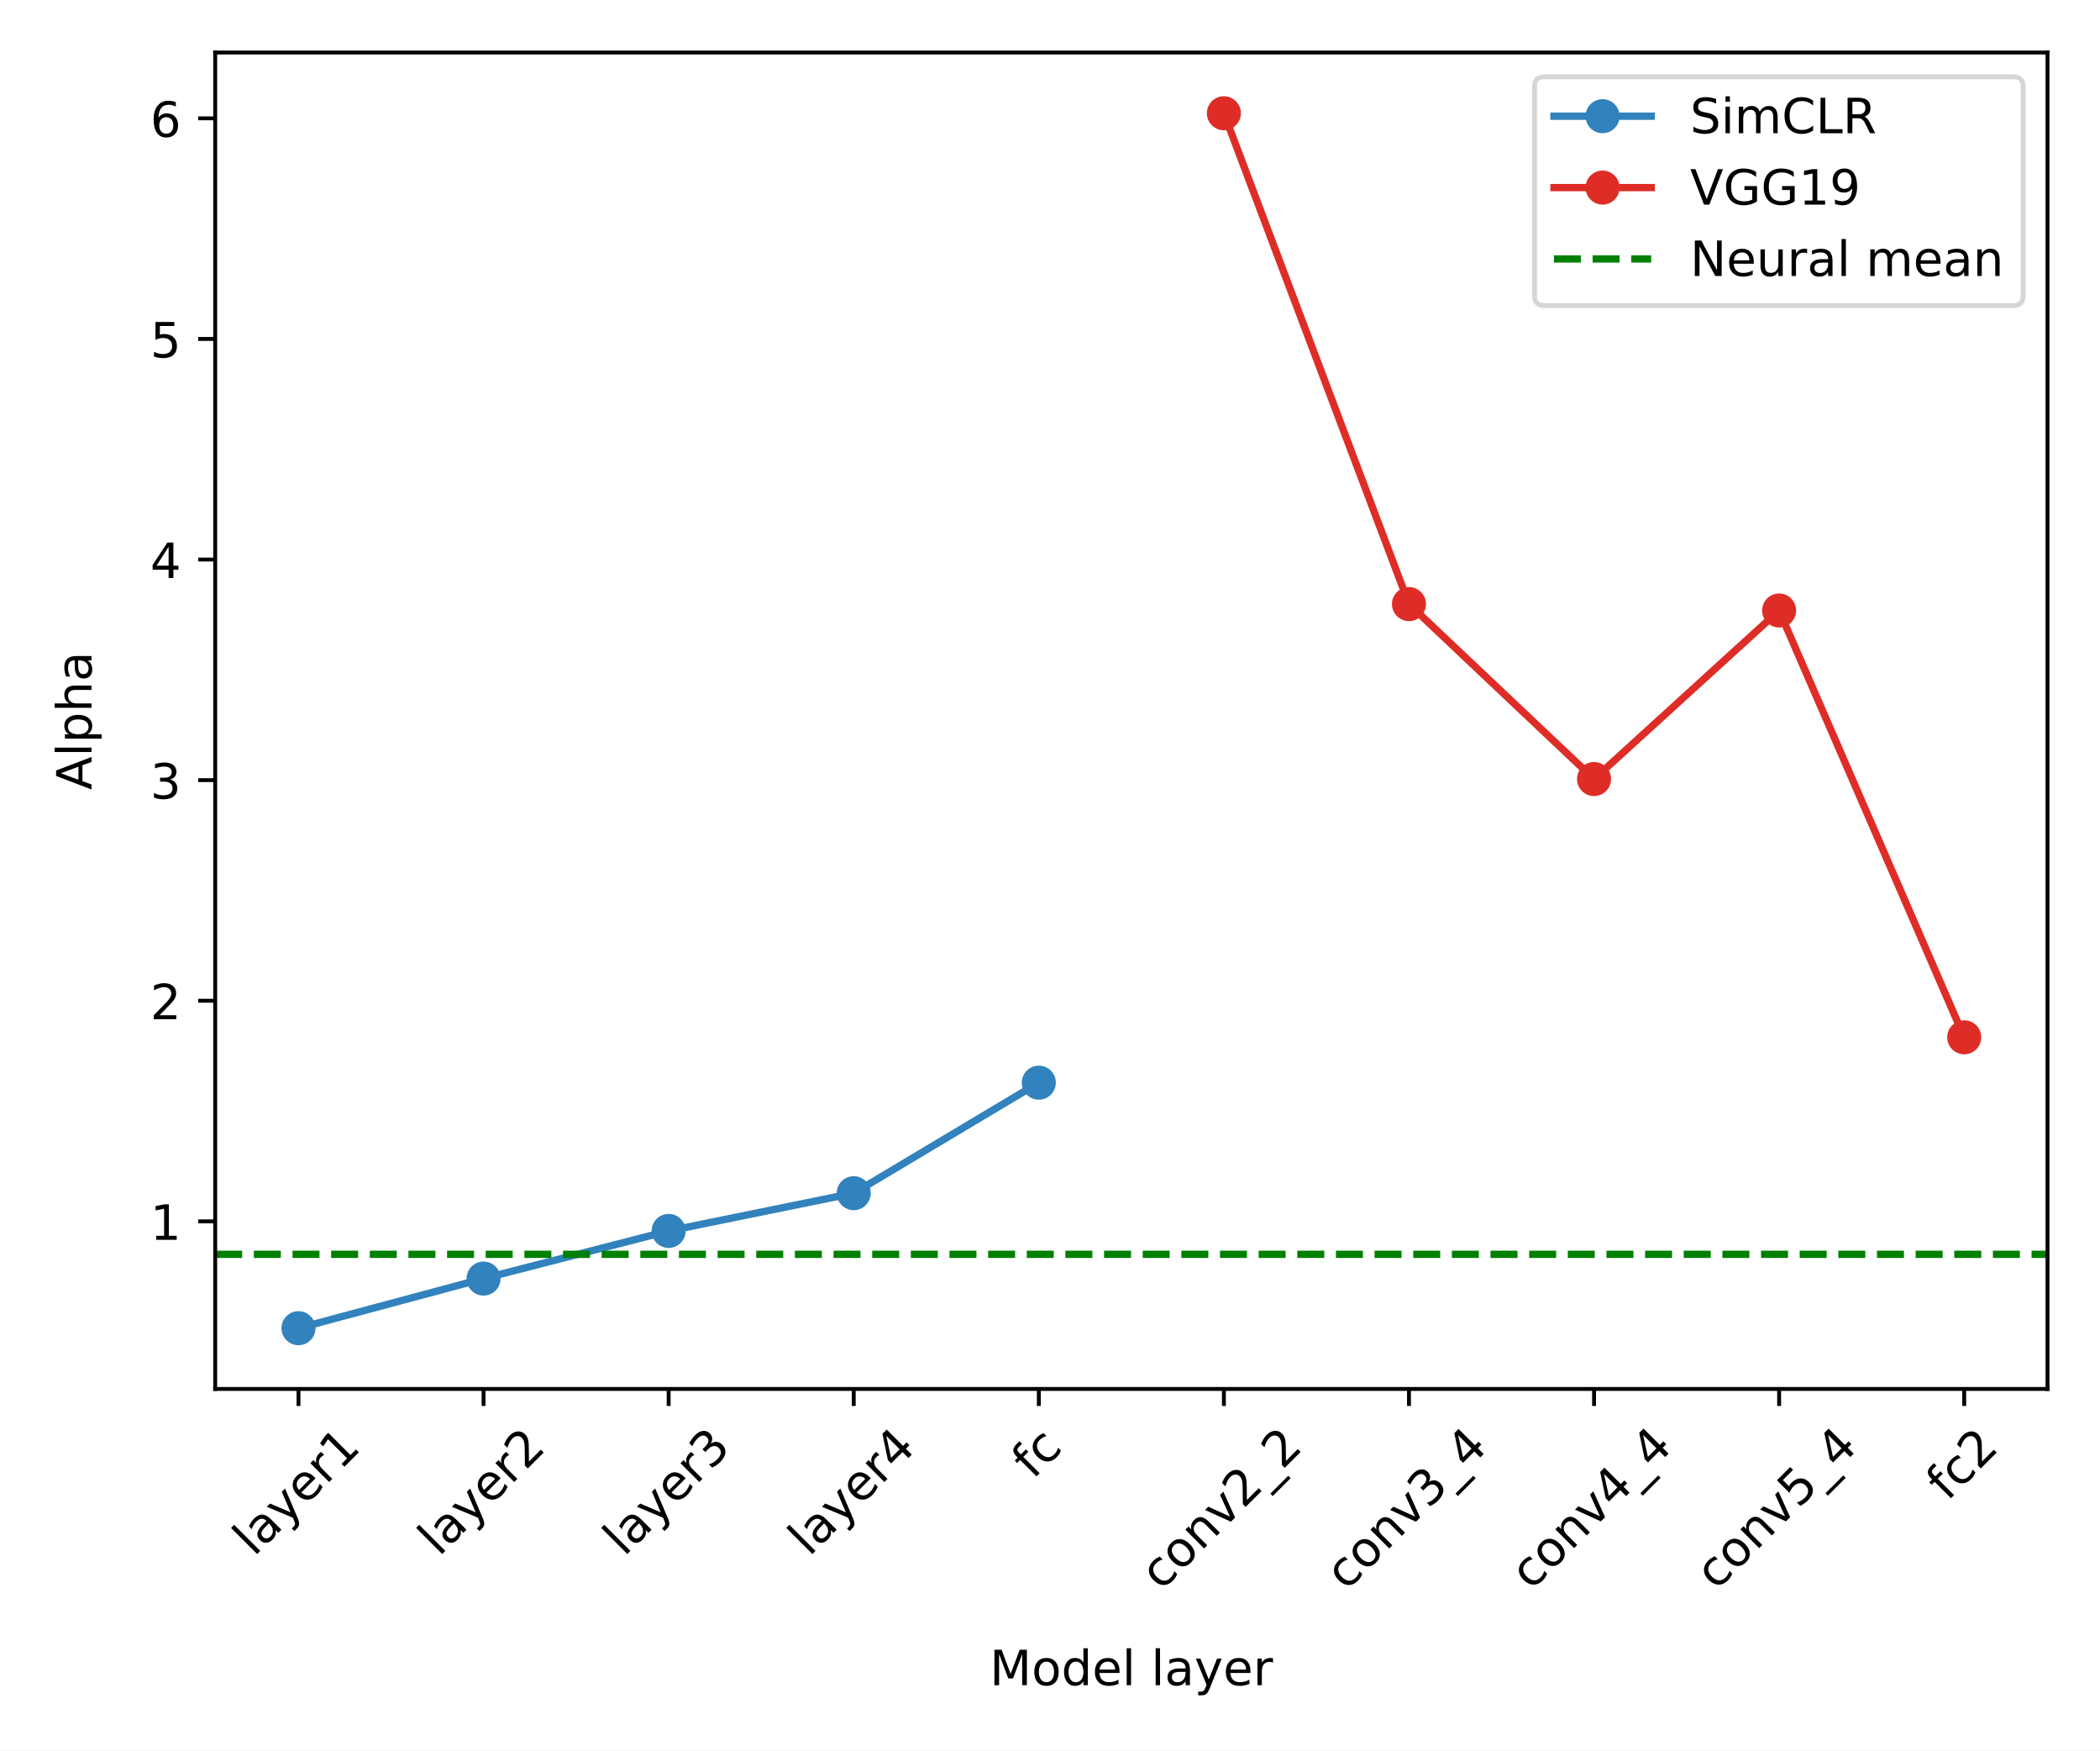
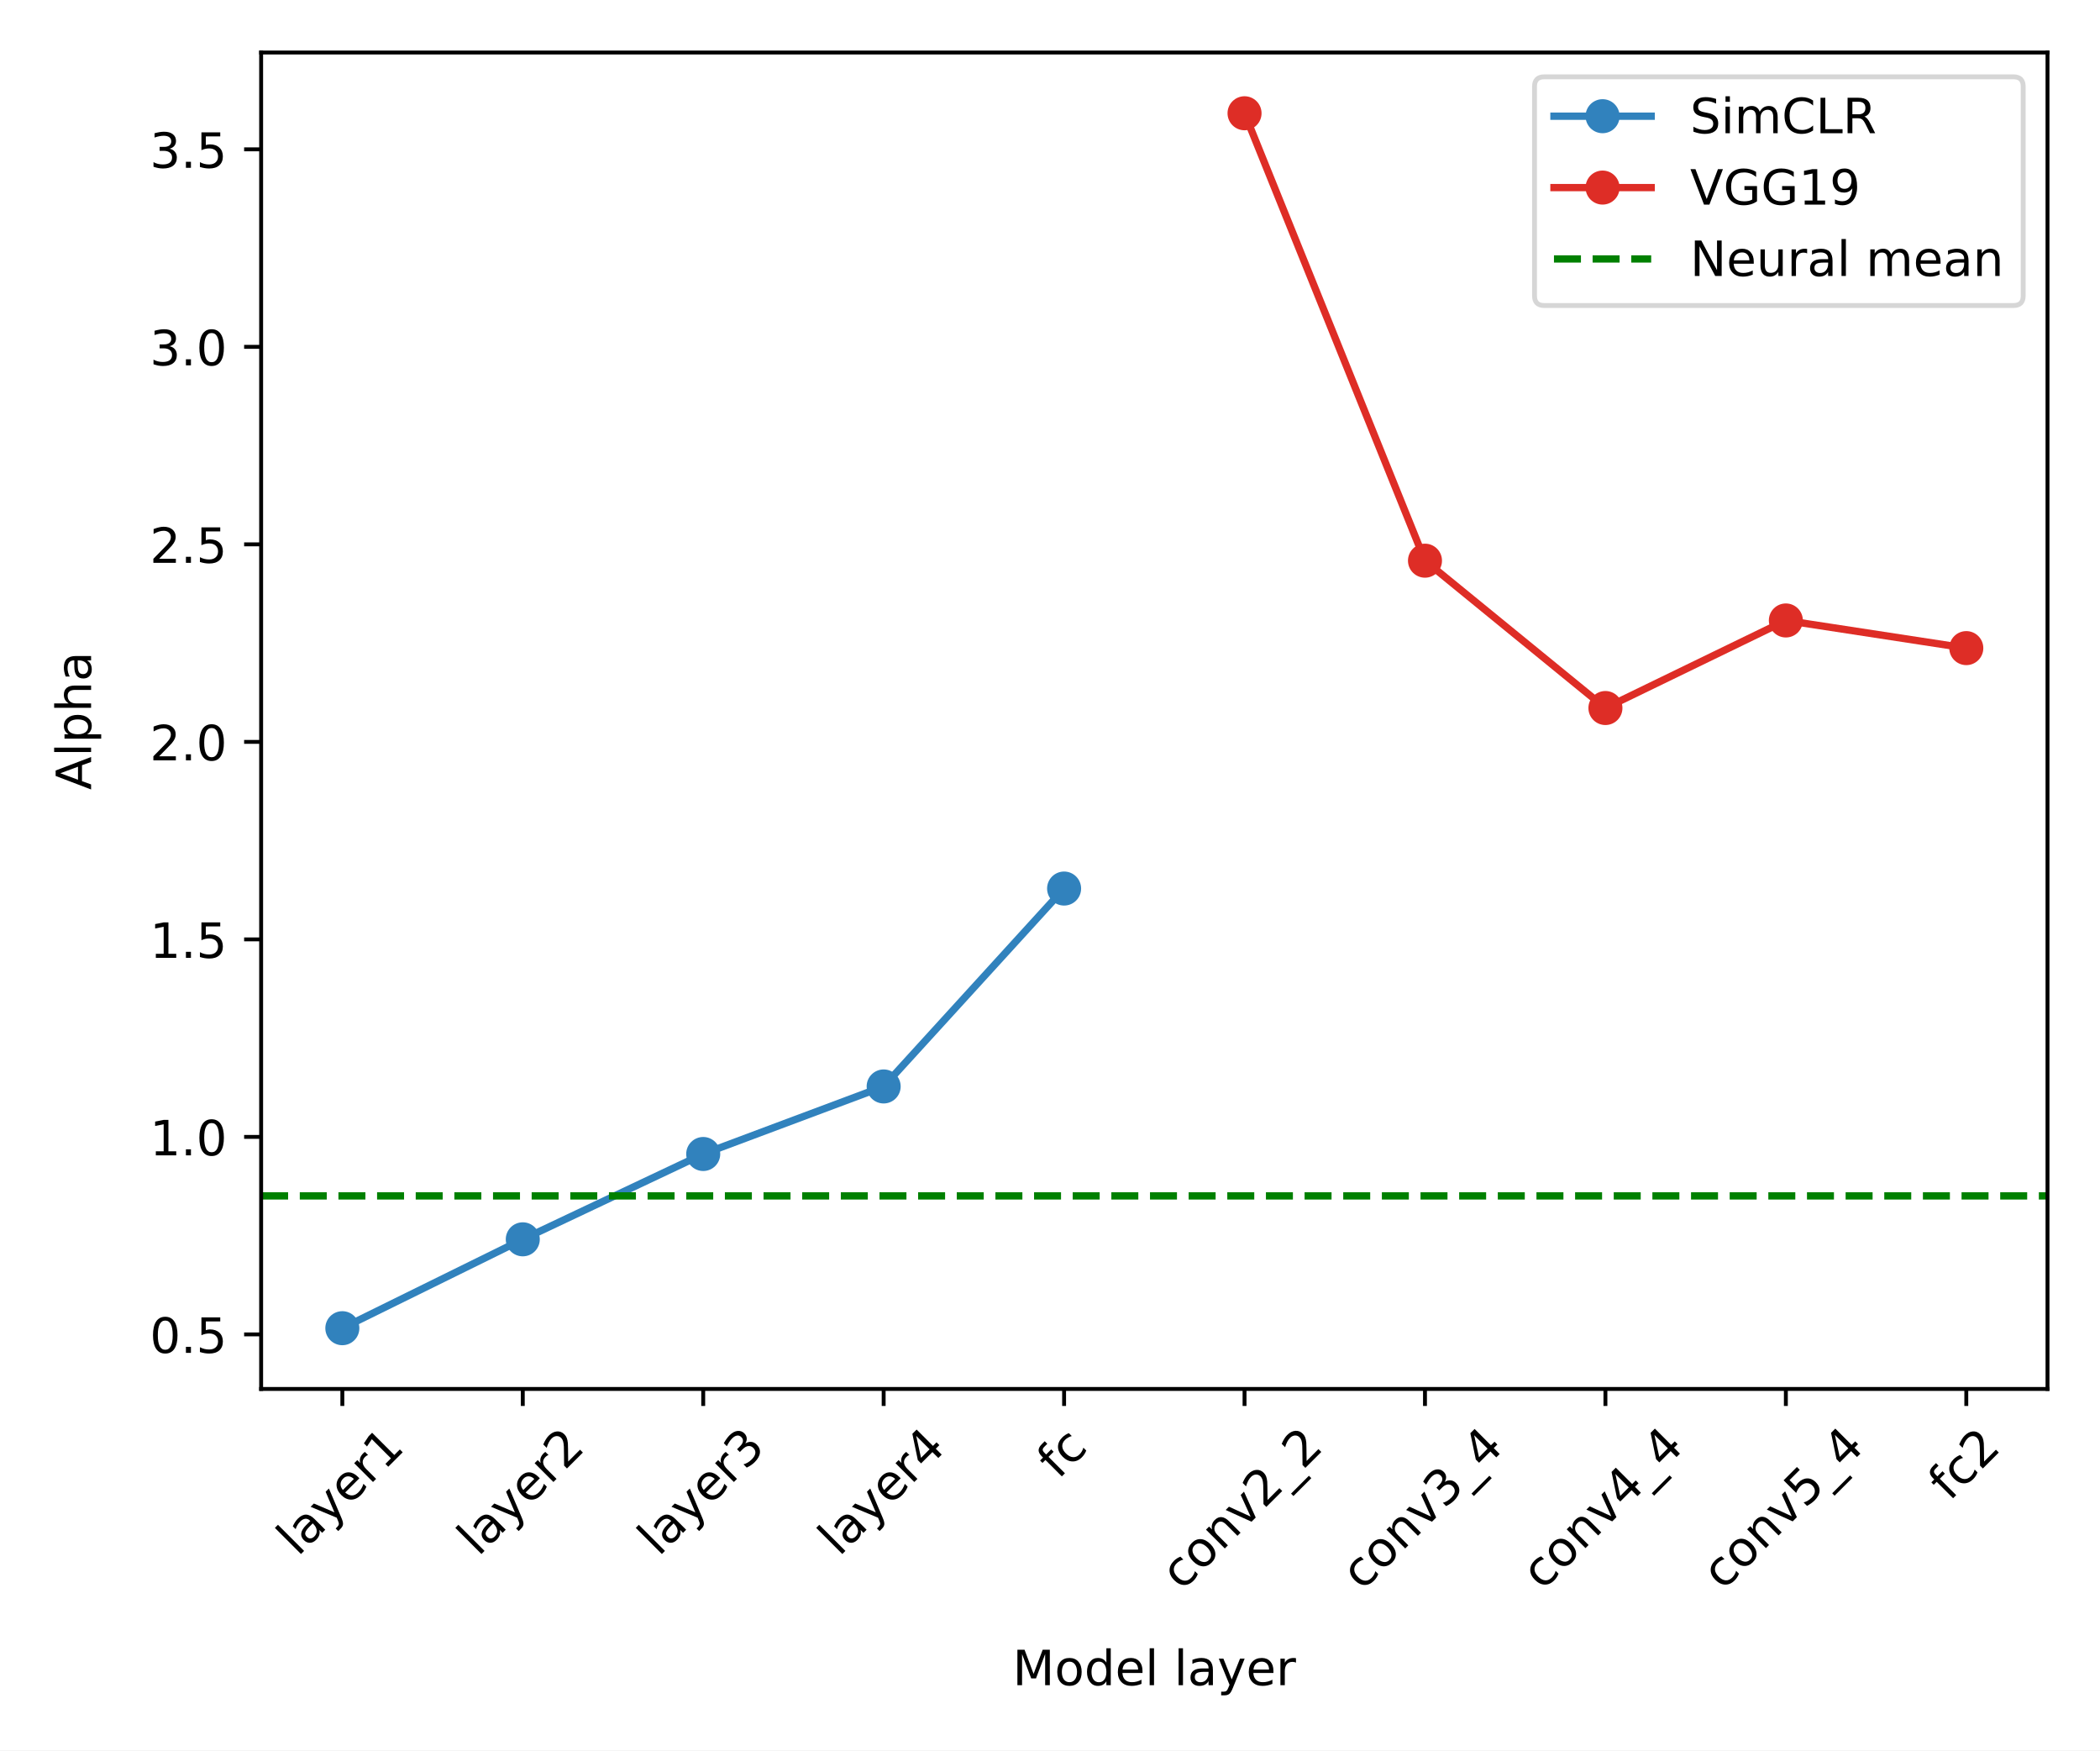
<svg xmlns="http://www.w3.org/2000/svg" xmlns:xlink="http://www.w3.org/1999/xlink" width="432pt" height="360pt" viewBox="0 0 432 360" version="1.1">
  <defs>
    <style type="text/css">*{stroke-linejoin: round; stroke-linecap: butt}</style>
  </defs>
  <g id="figure_1">
    <g id="patch_1">
      <path d="M 0 360  L 432 360  L 432 0  L 0 0  z " style="fill: #ffffff" />
    </g>
    <g id="axes_1">
      <g id="patch_2">
-         <path d="M 44.27 285.655  L 421.2 285.655  L 421.2 10.8  L 44.27 10.8  z " style="fill: #ffffff" />
+         <path d="M 53.72 285.655  L 421.2 285.655  L 421.2 10.8  L 53.72 10.8  z " style="fill: #ffffff" />
      </g>
      <g id="matplotlib.axis_1">
        <g id="xtick_1">
          <g id="line2d_1">
            <defs>
-               <path id="mfeb1020bfd" d="M 0 0  L 0 3.5  " style="stroke: #000000; stroke-width: 0.8" />
-             </defs>
-             <g>
-               <use xlink:href="#mfeb1020bfd" x="61.403" y="285.655" style="stroke: #000000; stroke-width: 0.8" />
+               <path id="m1199fb475d" d="M 0 0  L 0 3.5  " style="stroke: #000000; stroke-width: 0.8" />
+             </defs>
+             <g>
+               <use xlink:href="#m1199fb475d" x="70.424" y="285.655" style="stroke: #000000; stroke-width: 0.8" />
            </g>
          </g>
          <g id="text_1">
-             <g transform="translate(52.23455 320.267) rotate(-45) scale(0.1 -0.1)">
+             <g transform="translate(61.255 320.267) rotate(-45) scale(0.1 -0.1)">
              <defs>
                <path id="DejaVuSans-6c" d="M 603 4863  L 1178 4863  L 1178 0  L 603 0  L 603 4863  z " transform="scale(0.015625)" />
                <path id="DejaVuSans-61" d="M 2194 1759  Q 1497 1759 1228 1600  Q 959 1441 959 1056  Q 959 750 1161 570  Q 1363 391 1709 391  Q 2188 391 2477 730  Q 2766 1069 2766 1631  L 2766 1759  L 2194 1759  z M 3341 1997  L 3341 0  L 2766 0  L 2766 531  Q 2569 213 2275 61  Q 1981 -91 1556 -91  Q 1019 -91 701 211  Q 384 513 384 1019  Q 384 1609 779 1909  Q 1175 2209 1959 2209  L 2766 2209  L 2766 2266  Q 2766 2663 2505 2880  Q 2244 3097 1772 3097  Q 1472 3097 1187 3025  Q 903 2953 641 2809  L 641 3341  Q 956 3463 1253 3523  Q 1550 3584 1831 3584  Q 2591 3584 2966 3190  Q 3341 2797 3341 1997  z " transform="scale(0.015625)" />
                <path id="DejaVuSans-79" d="M 2059 -325  Q 1816 -950 1584 -1140  Q 1353 -1331 966 -1331  L 506 -1331  L 506 -850  L 844 -850  Q 1081 -850 1212 -737  Q 1344 -625 1503 -206  L 1606 56  L 191 3500  L 800 3500  L 1894 763  L 2988 3500  L 3597 3500  L 2059 -325  z " transform="scale(0.015625)" />
                <path id="DejaVuSans-65" d="M 3597 1894  L 3597 1613  L 953 1613  Q 991 1019 1311 708  Q 1631 397 2203 397  Q 2534 397 2845 478  Q 3156 559 3463 722  L 3463 178  Q 3153 47 2828 -22  Q 2503 -91 2169 -91  Q 1331 -91 842 396  Q 353 884 353 1716  Q 353 2575 817 3079  Q 1281 3584 2069 3584  Q 2775 3584 3186 3129  Q 3597 2675 3597 1894  z M 3022 2063  Q 3016 2534 2758 2815  Q 2500 3097 2075 3097  Q 1594 3097 1305 2825  Q 1016 2553 972 2059  L 3022 2063  z " transform="scale(0.015625)" />
                <path id="DejaVuSans-72" d="M 2631 2963  Q 2534 3019 2420 3045  Q 2306 3072 2169 3072  Q 1681 3072 1420 2755  Q 1159 2438 1159 1844  L 1159 0  L 581 0  L 581 3500  L 1159 3500  L 1159 2956  Q 1341 3275 1631 3429  Q 1922 3584 2338 3584  Q 2397 3584 2469 3576  Q 2541 3569 2628 3553  L 2631 2963  z " transform="scale(0.015625)" />
                <path id="DejaVuSans-31" d="M 794 531  L 1825 531  L 1825 4091  L 703 3866  L 703 4441  L 1819 4666  L 2450 4666  L 2450 531  L 3481 531  L 3481 0  L 794 0  L 794 531  z " transform="scale(0.015625)" />
              </defs>
              <use xlink:href="#DejaVuSans-6c" />
              <use xlink:href="#DejaVuSans-61" x="27.783" />
              <use xlink:href="#DejaVuSans-79" x="89.062" />
              <use xlink:href="#DejaVuSans-65" x="148.242" />
              <use xlink:href="#DejaVuSans-72" x="209.766" />
              <use xlink:href="#DejaVuSans-31" x="250.879" />
            </g>
          </g>
        </g>
        <g id="xtick_2">
          <g id="line2d_2">
            <g>
-               <use xlink:href="#mfeb1020bfd" x="99.477" y="285.655" style="stroke: #000000; stroke-width: 0.8" />
+               <use xlink:href="#m1199fb475d" x="107.543" y="285.655" style="stroke: #000000; stroke-width: 0.8" />
            </g>
          </g>
          <g id="text_2">
-             <g transform="translate(90.30828 320.267) rotate(-45) scale(0.1 -0.1)">
+             <g transform="translate(98.37419 320.267) rotate(-45) scale(0.1 -0.1)">
              <defs>
                <path id="DejaVuSans-32" d="M 1228 531  L 3431 531  L 3431 0  L 469 0  L 469 531  Q 828 903 1448 1529  Q 2069 2156 2228 2338  Q 2531 2678 2651 2914  Q 2772 3150 2772 3378  Q 2772 3750 2511 3984  Q 2250 4219 1831 4219  Q 1534 4219 1204 4116  Q 875 4013 500 3803  L 500 4441  Q 881 4594 1212 4672  Q 1544 4750 1819 4750  Q 2544 4750 2975 4387  Q 3406 4025 3406 3419  Q 3406 3131 3298 2873  Q 3191 2616 2906 2266  Q 2828 2175 2409 1742  Q 1991 1309 1228 531  z " transform="scale(0.015625)" />
              </defs>
              <use xlink:href="#DejaVuSans-6c" />
              <use xlink:href="#DejaVuSans-61" x="27.783" />
              <use xlink:href="#DejaVuSans-79" x="89.062" />
              <use xlink:href="#DejaVuSans-65" x="148.242" />
              <use xlink:href="#DejaVuSans-72" x="209.766" />
              <use xlink:href="#DejaVuSans-32" x="250.879" />
            </g>
          </g>
        </g>
        <g id="xtick_3">
          <g id="line2d_3">
            <g>
-               <use xlink:href="#mfeb1020bfd" x="137.551" y="285.655" style="stroke: #000000; stroke-width: 0.8" />
+               <use xlink:href="#m1199fb475d" x="144.662" y="285.655" style="stroke: #000000; stroke-width: 0.8" />
            </g>
          </g>
          <g id="text_3">
-             <g transform="translate(128.382 320.267) rotate(-45) scale(0.1 -0.1)">
+             <g transform="translate(135.4934 320.267) rotate(-45) scale(0.1 -0.1)">
              <defs>
                <path id="DejaVuSans-33" d="M 2597 2516  Q 3050 2419 3304 2112  Q 3559 1806 3559 1356  Q 3559 666 3084 287  Q 2609 -91 1734 -91  Q 1441 -91 1130 -33  Q 819 25 488 141  L 488 750  Q 750 597 1062 519  Q 1375 441 1716 441  Q 2309 441 2620 675  Q 2931 909 2931 1356  Q 2931 1769 2642 2001  Q 2353 2234 1838 2234  L 1294 2234  L 1294 2753  L 1863 2753  Q 2328 2753 2575 2939  Q 2822 3125 2822 3475  Q 2822 3834 2567 4026  Q 2313 4219 1838 4219  Q 1578 4219 1281 4162  Q 984 4106 628 3988  L 628 4550  Q 988 4650 1302 4700  Q 1616 4750 1894 4750  Q 2613 4750 3031 4423  Q 3450 4097 3450 3541  Q 3450 3153 3228 2886  Q 3006 2619 2597 2516  z " transform="scale(0.015625)" />
              </defs>
              <use xlink:href="#DejaVuSans-6c" />
              <use xlink:href="#DejaVuSans-61" x="27.783" />
              <use xlink:href="#DejaVuSans-79" x="89.062" />
              <use xlink:href="#DejaVuSans-65" x="148.242" />
              <use xlink:href="#DejaVuSans-72" x="209.766" />
              <use xlink:href="#DejaVuSans-33" x="250.879" />
            </g>
          </g>
        </g>
        <g id="xtick_4">
          <g id="line2d_4">
            <g>
-               <use xlink:href="#mfeb1020bfd" x="175.624" y="285.655" style="stroke: #000000; stroke-width: 0.8" />
+               <use xlink:href="#m1199fb475d" x="181.781" y="285.655" style="stroke: #000000; stroke-width: 0.8" />
            </g>
          </g>
          <g id="text_4">
-             <g transform="translate(166.4558 320.267) rotate(-45) scale(0.1 -0.1)">
+             <g transform="translate(172.6126 320.267) rotate(-45) scale(0.1 -0.1)">
              <defs>
                <path id="DejaVuSans-34" d="M 2419 4116  L 825 1625  L 2419 1625  L 2419 4116  z M 2253 4666  L 3047 4666  L 3047 1625  L 3713 1625  L 3713 1100  L 3047 1100  L 3047 0  L 2419 0  L 2419 1100  L 313 1100  L 313 1709  L 2253 4666  z " transform="scale(0.015625)" />
              </defs>
              <use xlink:href="#DejaVuSans-6c" />
              <use xlink:href="#DejaVuSans-61" x="27.783" />
              <use xlink:href="#DejaVuSans-79" x="89.062" />
              <use xlink:href="#DejaVuSans-65" x="148.242" />
              <use xlink:href="#DejaVuSans-72" x="209.766" />
              <use xlink:href="#DejaVuSans-34" x="250.879" />
            </g>
          </g>
        </g>
        <g id="xtick_5">
          <g id="line2d_5">
            <g>
-               <use xlink:href="#mfeb1020bfd" x="213.698" y="285.655" style="stroke: #000000; stroke-width: 0.8" />
+               <use xlink:href="#m1199fb475d" x="218.9" y="285.655" style="stroke: #000000; stroke-width: 0.8" />
            </g>
          </g>
          <g id="text_5">
-             <g transform="translate(212.4607 304.4046) rotate(-45) scale(0.1 -0.1)">
+             <g transform="translate(217.663 304.4046) rotate(-45) scale(0.1 -0.1)">
              <defs>
                <path id="DejaVuSans-66" d="M 2375 4863  L 2375 4384  L 1825 4384  Q 1516 4384 1395 4259  Q 1275 4134 1275 3809  L 1275 3500  L 2222 3500  L 2222 3053  L 1275 3053  L 1275 0  L 697 0  L 697 3053  L 147 3053  L 147 3500  L 697 3500  L 697 3744  Q 697 4328 969 4595  Q 1241 4863 1831 4863  L 2375 4863  z " transform="scale(0.015625)" />
                <path id="DejaVuSans-63" d="M 3122 3366  L 3122 2828  Q 2878 2963 2633 3030  Q 2388 3097 2138 3097  Q 1578 3097 1268 2742  Q 959 2388 959 1747  Q 959 1106 1268 751  Q 1578 397 2138 397  Q 2388 397 2633 464  Q 2878 531 3122 666  L 3122 134  Q 2881 22 2623 -34  Q 2366 -91 2075 -91  Q 1284 -91 818 406  Q 353 903 353 1747  Q 353 2603 823 3093  Q 1294 3584 2113 3584  Q 2378 3584 2631 3529  Q 2884 3475 3122 3366  z " transform="scale(0.015625)" />
              </defs>
              <use xlink:href="#DejaVuSans-66" />
              <use xlink:href="#DejaVuSans-63" x="35.205" />
            </g>
          </g>
        </g>
        <g id="xtick_6">
          <g id="line2d_6">
            <g>
-               <use xlink:href="#mfeb1020bfd" x="251.772" y="285.655" style="stroke: #000000; stroke-width: 0.8" />
+               <use xlink:href="#m1199fb475d" x="256.02" y="285.655" style="stroke: #000000; stroke-width: 0.8" />
            </g>
          </g>
          <g id="text_6">
-             <g transform="translate(238.855 327.3171) rotate(-45) scale(0.1 -0.1)">
+             <g transform="translate(243.1027 327.3171) rotate(-45) scale(0.1 -0.1)">
              <defs>
                <path id="DejaVuSans-6f" d="M 1959 3097  Q 1497 3097 1228 2736  Q 959 2375 959 1747  Q 959 1119 1226 758  Q 1494 397 1959 397  Q 2419 397 2687 759  Q 2956 1122 2956 1747  Q 2956 2369 2687 2733  Q 2419 3097 1959 3097  z M 1959 3584  Q 2709 3584 3137 3096  Q 3566 2609 3566 1747  Q 3566 888 3137 398  Q 2709 -91 1959 -91  Q 1206 -91 779 398  Q 353 888 353 1747  Q 353 2609 779 3096  Q 1206 3584 1959 3584  z " transform="scale(0.015625)" />
                <path id="DejaVuSans-6e" d="M 3513 2113  L 3513 0  L 2938 0  L 2938 2094  Q 2938 2591 2744 2837  Q 2550 3084 2163 3084  Q 1697 3084 1428 2787  Q 1159 2491 1159 1978  L 1159 0  L 581 0  L 581 3500  L 1159 3500  L 1159 2956  Q 1366 3272 1645 3428  Q 1925 3584 2291 3584  Q 2894 3584 3203 3211  Q 3513 2838 3513 2113  z " transform="scale(0.015625)" />
                <path id="DejaVuSans-76" d="M 191 3500  L 800 3500  L 1894 563  L 2988 3500  L 3597 3500  L 2284 0  L 1503 0  L 191 3500  z " transform="scale(0.015625)" />
                <path id="DejaVuSans-5f" d="M 3263 -1063  L 3263 -1509  L -63 -1509  L -63 -1063  L 3263 -1063  z " transform="scale(0.015625)" />
              </defs>
              <use xlink:href="#DejaVuSans-63" />
              <use xlink:href="#DejaVuSans-6f" x="54.98" />
              <use xlink:href="#DejaVuSans-6e" x="116.162" />
              <use xlink:href="#DejaVuSans-76" x="179.541" />
              <use xlink:href="#DejaVuSans-32" x="238.721" />
              <use xlink:href="#DejaVuSans-5f" x="302.344" />
              <use xlink:href="#DejaVuSans-32" x="352.344" />
            </g>
          </g>
        </g>
        <g id="xtick_7">
          <g id="line2d_7">
            <g>
-               <use xlink:href="#mfeb1020bfd" x="289.846" y="285.655" style="stroke: #000000; stroke-width: 0.8" />
+               <use xlink:href="#m1199fb475d" x="293.139" y="285.655" style="stroke: #000000; stroke-width: 0.8" />
            </g>
          </g>
          <g id="text_7">
-             <g transform="translate(276.9288 327.3171) rotate(-45) scale(0.1 -0.1)">
+             <g transform="translate(280.2219 327.3171) rotate(-45) scale(0.1 -0.1)">
              <use xlink:href="#DejaVuSans-63" />
              <use xlink:href="#DejaVuSans-6f" x="54.98" />
              <use xlink:href="#DejaVuSans-6e" x="116.162" />
              <use xlink:href="#DejaVuSans-76" x="179.541" />
              <use xlink:href="#DejaVuSans-33" x="238.721" />
              <use xlink:href="#DejaVuSans-5f" x="302.344" />
              <use xlink:href="#DejaVuSans-34" x="352.344" />
            </g>
          </g>
        </g>
        <g id="xtick_8">
          <g id="line2d_8">
            <g>
-               <use xlink:href="#mfeb1020bfd" x="327.919" y="285.655" style="stroke: #000000; stroke-width: 0.8" />
+               <use xlink:href="#m1199fb475d" x="330.258" y="285.655" style="stroke: #000000; stroke-width: 0.8" />
            </g>
          </g>
          <g id="text_8">
-             <g transform="translate(314.9666 327.2453) rotate(-45) scale(0.1 -0.1)">
+             <g transform="translate(317.3052 327.2453) rotate(-45) scale(0.1 -0.1)">
              <use xlink:href="#DejaVuSans-63" />
              <use xlink:href="#DejaVuSans-6f" x="54.98" />
              <use xlink:href="#DejaVuSans-6e" x="116.162" />
              <use xlink:href="#DejaVuSans-76" x="179.541" />
              <use xlink:href="#DejaVuSans-34" x="238.721" />
              <use xlink:href="#DejaVuSans-5f" x="302.344" />
              <use xlink:href="#DejaVuSans-34" x="352.344" />
            </g>
          </g>
        </g>
        <g id="xtick_9">
          <g id="line2d_9">
            <g>
-               <use xlink:href="#mfeb1020bfd" x="365.993" y="285.655" style="stroke: #000000; stroke-width: 0.8" />
+               <use xlink:href="#m1199fb475d" x="367.377" y="285.655" style="stroke: #000000; stroke-width: 0.8" />
            </g>
          </g>
          <g id="text_9">
-             <g transform="translate(353.0403 327.2453) rotate(-45) scale(0.1 -0.1)">
+             <g transform="translate(354.4244 327.2453) rotate(-45) scale(0.1 -0.1)">
              <defs>
                <path id="DejaVuSans-35" d="M 691 4666  L 3169 4666  L 3169 4134  L 1269 4134  L 1269 2991  Q 1406 3038 1543 3061  Q 1681 3084 1819 3084  Q 2600 3084 3056 2656  Q 3513 2228 3513 1497  Q 3513 744 3044 326  Q 2575 -91 1722 -91  Q 1428 -91 1123 -41  Q 819 9 494 109  L 494 744  Q 775 591 1075 516  Q 1375 441 1709 441  Q 2250 441 2565 725  Q 2881 1009 2881 1497  Q 2881 1984 2565 2268  Q 2250 2553 1709 2553  Q 1456 2553 1204 2497  Q 953 2441 691 2322  L 691 4666  z " transform="scale(0.015625)" />
              </defs>
              <use xlink:href="#DejaVuSans-63" />
              <use xlink:href="#DejaVuSans-6f" x="54.98" />
              <use xlink:href="#DejaVuSans-6e" x="116.162" />
              <use xlink:href="#DejaVuSans-76" x="179.541" />
              <use xlink:href="#DejaVuSans-35" x="238.721" />
              <use xlink:href="#DejaVuSans-5f" x="302.344" />
              <use xlink:href="#DejaVuSans-34" x="352.344" />
            </g>
          </g>
        </g>
        <g id="xtick_10">
          <g id="line2d_10">
            <g>
-               <use xlink:href="#mfeb1020bfd" x="404.067" y="285.655" style="stroke: #000000; stroke-width: 0.8" />
+               <use xlink:href="#m1199fb475d" x="404.496" y="285.655" style="stroke: #000000; stroke-width: 0.8" />
            </g>
          </g>
          <g id="text_10">
-             <g transform="translate(400.5799 308.9036) rotate(-45) scale(0.1 -0.1)">
+             <g transform="translate(401.0094 308.9036) rotate(-45) scale(0.1 -0.1)">
              <use xlink:href="#DejaVuSans-66" />
              <use xlink:href="#DejaVuSans-63" x="35.205" />
              <use xlink:href="#DejaVuSans-32" x="90.186" />
            </g>
          </g>
        </g>
        <g id="text_11">
-           <g transform="translate(203.5881 346.5828) scale(0.1 -0.1)">
+           <g transform="translate(208.3131 346.5828) scale(0.1 -0.1)">
            <defs>
              <path id="DejaVuSans-4d" d="M 628 4666  L 1569 4666  L 2759 1491  L 3956 4666  L 4897 4666  L 4897 0  L 4281 0  L 4281 4097  L 3078 897  L 2444 897  L 1241 4097  L 1241 0  L 628 0  L 628 4666  z " transform="scale(0.015625)" />
              <path id="DejaVuSans-64" d="M 2906 2969  L 2906 4863  L 3481 4863  L 3481 0  L 2906 0  L 2906 525  Q 2725 213 2448 61  Q 2172 -91 1784 -91  Q 1150 -91 751 415  Q 353 922 353 1747  Q 353 2572 751 3078  Q 1150 3584 1784 3584  Q 2172 3584 2448 3432  Q 2725 3281 2906 2969  z M 947 1747  Q 947 1113 1208 752  Q 1469 391 1925 391  Q 2381 391 2643 752  Q 2906 1113 2906 1747  Q 2906 2381 2643 2742  Q 2381 3103 1925 3103  Q 1469 3103 1208 2742  Q 947 2381 947 1747  z " transform="scale(0.015625)" />
              <path id="DejaVuSans-20" transform="scale(0.015625)" />
            </defs>
            <use xlink:href="#DejaVuSans-4d" />
            <use xlink:href="#DejaVuSans-6f" x="86.279" />
            <use xlink:href="#DejaVuSans-64" x="147.461" />
            <use xlink:href="#DejaVuSans-65" x="210.938" />
            <use xlink:href="#DejaVuSans-6c" x="272.461" />
            <use xlink:href="#DejaVuSans-20" x="300.244" />
            <use xlink:href="#DejaVuSans-6c" x="332.031" />
            <use xlink:href="#DejaVuSans-61" x="359.814" />
            <use xlink:href="#DejaVuSans-79" x="421.094" />
            <use xlink:href="#DejaVuSans-65" x="480.273" />
            <use xlink:href="#DejaVuSans-72" x="541.797" />
          </g>
        </g>
      </g>
      <g id="matplotlib.axis_2">
        <g id="ytick_1">
          <g id="line2d_11">
            <defs>
-               <path id="m6de924f25c" d="M 0 0  L -3.5 0  " style="stroke: #000000; stroke-width: 0.8" />
-             </defs>
-             <g>
-               <use xlink:href="#m6de924f25c" x="44.27" y="251.187" style="stroke: #000000; stroke-width: 0.8" />
+               <path id="mee9d2b9a59" d="M 0 0  L -3.5 0  " style="stroke: #000000; stroke-width: 0.8" />
+             </defs>
+             <g>
+               <use xlink:href="#mee9d2b9a59" x="53.72" y="274.434" style="stroke: #000000; stroke-width: 0.8" />
            </g>
          </g>
          <g id="text_12">
-             <g transform="translate(30.9075 254.9861) scale(0.1 -0.1)">
-               <use xlink:href="#DejaVuSans-31" />
+             <g transform="translate(30.81687 278.2331) scale(0.1 -0.1)">
+               <defs>
+                 <path id="DejaVuSans-30" d="M 2034 4250  Q 1547 4250 1301 3770  Q 1056 3291 1056 2328  Q 1056 1369 1301 889  Q 1547 409 2034 409  Q 2525 409 2770 889  Q 3016 1369 3016 2328  Q 3016 3291 2770 3770  Q 2525 4250 2034 4250  z M 2034 4750  Q 2819 4750 3233 4129  Q 3647 3509 3647 2328  Q 3647 1150 3233 529  Q 2819 -91 2034 -91  Q 1250 -91 836 529  Q 422 1150 422 2328  Q 422 3509 836 4129  Q 1250 4750 2034 4750  z " transform="scale(0.015625)" />
+                 <path id="DejaVuSans-2e" d="M 684 794  L 1344 794  L 1344 0  L 684 0  L 684 794  z " transform="scale(0.015625)" />
+               </defs>
+               <use xlink:href="#DejaVuSans-30" />
+               <use xlink:href="#DejaVuSans-2e" x="63.623" />
+               <use xlink:href="#DejaVuSans-35" x="95.41" />
            </g>
          </g>
        </g>
        <g id="ytick_2">
          <g id="line2d_12">
            <g>
-               <use xlink:href="#m6de924f25c" x="44.27" y="205.817" style="stroke: #000000; stroke-width: 0.8" />
+               <use xlink:href="#mee9d2b9a59" x="53.72" y="233.814" style="stroke: #000000; stroke-width: 0.8" />
            </g>
          </g>
          <g id="text_13">
-             <g transform="translate(30.9075 209.6161) scale(0.1 -0.1)">
-               <use xlink:href="#DejaVuSans-32" />
+             <g transform="translate(30.81687 237.613) scale(0.1 -0.1)">
+               <use xlink:href="#DejaVuSans-31" />
+               <use xlink:href="#DejaVuSans-2e" x="63.623" />
+               <use xlink:href="#DejaVuSans-30" x="95.41" />
            </g>
          </g>
        </g>
        <g id="ytick_3">
          <g id="line2d_13">
            <g>
-               <use xlink:href="#m6de924f25c" x="44.27" y="160.447" style="stroke: #000000; stroke-width: 0.8" />
+               <use xlink:href="#mee9d2b9a59" x="53.72" y="193.194" style="stroke: #000000; stroke-width: 0.8" />
            </g>
          </g>
          <g id="text_14">
-             <g transform="translate(30.9075 164.2461) scale(0.1 -0.1)">
-               <use xlink:href="#DejaVuSans-33" />
+             <g transform="translate(30.81687 196.9929) scale(0.1 -0.1)">
+               <use xlink:href="#DejaVuSans-31" />
+               <use xlink:href="#DejaVuSans-2e" x="63.623" />
+               <use xlink:href="#DejaVuSans-35" x="95.41" />
            </g>
          </g>
        </g>
        <g id="ytick_4">
          <g id="line2d_14">
            <g>
-               <use xlink:href="#m6de924f25c" x="44.27" y="115.077" style="stroke: #000000; stroke-width: 0.8" />
+               <use xlink:href="#mee9d2b9a59" x="53.72" y="152.574" style="stroke: #000000; stroke-width: 0.8" />
            </g>
          </g>
          <g id="text_15">
-             <g transform="translate(30.9075 118.8761) scale(0.1 -0.1)">
-               <use xlink:href="#DejaVuSans-34" />
+             <g transform="translate(30.81687 156.3728) scale(0.1 -0.1)">
+               <use xlink:href="#DejaVuSans-32" />
+               <use xlink:href="#DejaVuSans-2e" x="63.623" />
+               <use xlink:href="#DejaVuSans-30" x="95.41" />
            </g>
          </g>
        </g>
        <g id="ytick_5">
          <g id="line2d_15">
            <g>
-               <use xlink:href="#m6de924f25c" x="44.27" y="69.707" style="stroke: #000000; stroke-width: 0.8" />
+               <use xlink:href="#mee9d2b9a59" x="53.72" y="111.954" style="stroke: #000000; stroke-width: 0.8" />
            </g>
          </g>
          <g id="text_16">
-             <g transform="translate(30.9075 73.50612) scale(0.1 -0.1)">
-               <use xlink:href="#DejaVuSans-35" />
+             <g transform="translate(30.81687 115.7527) scale(0.1 -0.1)">
+               <use xlink:href="#DejaVuSans-32" />
+               <use xlink:href="#DejaVuSans-2e" x="63.623" />
+               <use xlink:href="#DejaVuSans-35" x="95.41" />
            </g>
          </g>
        </g>
        <g id="ytick_6">
          <g id="line2d_16">
            <g>
-               <use xlink:href="#m6de924f25c" x="44.27" y="24.337" style="stroke: #000000; stroke-width: 0.8" />
+               <use xlink:href="#mee9d2b9a59" x="53.72" y="71.333" style="stroke: #000000; stroke-width: 0.8" />
            </g>
          </g>
          <g id="text_17">
-             <g transform="translate(30.9075 28.13612) scale(0.1 -0.1)">
-               <defs>
-                 <path id="DejaVuSans-36" d="M 2113 2584  Q 1688 2584 1439 2293  Q 1191 2003 1191 1497  Q 1191 994 1439 701  Q 1688 409 2113 409  Q 2538 409 2786 701  Q 3034 994 3034 1497  Q 3034 2003 2786 2293  Q 2538 2584 2113 2584  z M 3366 4563  L 3366 3988  Q 3128 4100 2886 4159  Q 2644 4219 2406 4219  Q 1781 4219 1451 3797  Q 1122 3375 1075 2522  Q 1259 2794 1537 2939  Q 1816 3084 2150 3084  Q 2853 3084 3261 2657  Q 3669 2231 3669 1497  Q 3669 778 3244 343  Q 2819 -91 2113 -91  Q 1303 -91 875 529  Q 447 1150 447 2328  Q 447 3434 972 4092  Q 1497 4750 2381 4750  Q 2619 4750 2861 4703  Q 3103 4656 3366 4563  z " transform="scale(0.015625)" />
-               </defs>
-               <use xlink:href="#DejaVuSans-36" />
-             </g>
-           </g>
-         </g>
-         <g id="text_18">
-           <g transform="translate(18.82781 162.4437) rotate(-90) scale(0.1 -0.1)">
+             <g transform="translate(30.81687 75.13263) scale(0.1 -0.1)">
+               <use xlink:href="#DejaVuSans-33" />
+               <use xlink:href="#DejaVuSans-2e" x="63.623" />
+               <use xlink:href="#DejaVuSans-30" x="95.41" />
+             </g>
+           </g>
+         </g>
+         <g id="ytick_7">
+           <g id="line2d_17">
+             <g>
+               <use xlink:href="#mee9d2b9a59" x="53.72" y="30.713" style="stroke: #000000; stroke-width: 0.8" />
+             </g>
+           </g>
+           <g id="text_18">
+             <g transform="translate(30.81687 34.51254) scale(0.1 -0.1)">
+               <use xlink:href="#DejaVuSans-33" />
+               <use xlink:href="#DejaVuSans-2e" x="63.623" />
+               <use xlink:href="#DejaVuSans-35" x="95.41" />
+             </g>
+           </g>
+         </g>
+         <g id="text_19">
+           <g transform="translate(18.73719 162.4437) rotate(-90) scale(0.1 -0.1)">
            <defs>
              <path id="DejaVuSans-41" d="M 2188 4044  L 1331 1722  L 3047 1722  L 2188 4044  z M 1831 4666  L 2547 4666  L 4325 0  L 3669 0  L 3244 1197  L 1141 1197  L 716 0  L 50 0  L 1831 4666  z " transform="scale(0.015625)" />
              <path id="DejaVuSans-70" d="M 1159 525  L 1159 -1331  L 581 -1331  L 581 3500  L 1159 3500  L 1159 2969  Q 1341 3281 1617 3432  Q 1894 3584 2278 3584  Q 2916 3584 3314 3078  Q 3713 2572 3713 1747  Q 3713 922 3314 415  Q 2916 -91 2278 -91  Q 1894 -91 1617 61  Q 1341 213 1159 525  z M 3116 1747  Q 3116 2381 2855 2742  Q 2594 3103 2138 3103  Q 1681 3103 1420 2742  Q 1159 2381 1159 1747  Q 1159 1113 1420 752  Q 1681 391 2138 391  Q 2594 391 2855 752  Q 3116 1113 3116 1747  z " transform="scale(0.015625)" />
              <path id="DejaVuSans-68" d="M 3513 2113  L 3513 0  L 2938 0  L 2938 2094  Q 2938 2591 2744 2837  Q 2550 3084 2163 3084  Q 1697 3084 1428 2787  Q 1159 2491 1159 1978  L 1159 0  L 581 0  L 581 4863  L 1159 4863  L 1159 2956  Q 1366 3272 1645 3428  Q 1925 3584 2291 3584  Q 2894 3584 3203 3211  Q 3513 2838 3513 2113  z " transform="scale(0.015625)" />
            </defs>
            <use xlink:href="#DejaVuSans-41" />
            <use xlink:href="#DejaVuSans-6c" x="68.408" />
            <use xlink:href="#DejaVuSans-70" x="96.191" />
            <use xlink:href="#DejaVuSans-68" x="159.668" />
            <use xlink:href="#DejaVuSans-61" x="223.047" />
          </g>
        </g>
      </g>
-       <g id="line2d_17">
-         <path d="M 61.403 273.161  L 99.477 262.953  L 137.551 253.153  L 175.624 245.395  L 213.698 222.664  " clip-path="url(#p335f265a73)" style="fill: none; stroke: #3182bd; stroke-width: 1.5; stroke-linecap: square" />
+       <g id="line2d_18">
+         <path d="M 70.424 273.161  L 107.543 254.882  L 144.662 237.334  L 181.781 223.442  L 218.9 182.741  " clip-path="url(#p58b6b457c3)" style="fill: none; stroke: #3182bd; stroke-width: 1.5; stroke-linecap: square" />
        <defs>
-           <path id="mdc530043e9" d="M 0 3  C 0.796 3 1.559 2.684 2.121 2.121  C 2.684 1.559 3 0.796 3 0  C 3 -0.796 2.684 -1.559 2.121 -2.121  C 1.559 -2.684 0.796 -3 0 -3  C -0.796 -3 -1.559 -2.684 -2.121 -2.121  C -2.684 -1.559 -3 -0.796 -3 0  C -3 0.796 -2.684 1.559 -2.121 2.121  C -1.559 2.684 -0.796 3 0 3  z " style="stroke: #3182bd" />
+           <path id="mbfffb7a853" d="M 0 3  C 0.796 3 1.559 2.684 2.121 2.121  C 2.684 1.559 3 0.796 3 0  C 3 -0.796 2.684 -1.559 2.121 -2.121  C 1.559 -2.684 0.796 -3 0 -3  C -0.796 -3 -1.559 -2.684 -2.121 -2.121  C -2.684 -1.559 -3 -0.796 -3 0  C -3 0.796 -2.684 1.559 -2.121 2.121  C -1.559 2.684 -0.796 3 0 3  z " style="stroke: #3182bd" />
        </defs>
-         <g clip-path="url(#p335f265a73)">
-           <use xlink:href="#mdc530043e9" x="61.403" y="273.161" style="fill: #3182bd; stroke: #3182bd" />
-           <use xlink:href="#mdc530043e9" x="99.477" y="262.953" style="fill: #3182bd; stroke: #3182bd" />
-           <use xlink:href="#mdc530043e9" x="137.551" y="253.153" style="fill: #3182bd; stroke: #3182bd" />
-           <use xlink:href="#mdc530043e9" x="175.624" y="245.395" style="fill: #3182bd; stroke: #3182bd" />
-           <use xlink:href="#mdc530043e9" x="213.698" y="222.664" style="fill: #3182bd; stroke: #3182bd" />
-         </g>
-       </g>
-       <g id="line2d_18">
-         <path d="M 251.772 23.293  L 289.846 124.242  L 327.919 160.22  L 365.993 125.557  L 404.067 213.333  " clip-path="url(#p335f265a73)" style="fill: none; stroke: #de2d26; stroke-width: 1.5; stroke-linecap: square" />
+         <g clip-path="url(#p58b6b457c3)">
+           <use xlink:href="#mbfffb7a853" x="70.424" y="273.161" style="fill: #3182bd; stroke: #3182bd" />
+           <use xlink:href="#mbfffb7a853" x="107.543" y="254.882" style="fill: #3182bd; stroke: #3182bd" />
+           <use xlink:href="#mbfffb7a853" x="144.662" y="237.334" style="fill: #3182bd; stroke: #3182bd" />
+           <use xlink:href="#mbfffb7a853" x="181.781" y="223.442" style="fill: #3182bd; stroke: #3182bd" />
+           <use xlink:href="#mbfffb7a853" x="218.9" y="182.741" style="fill: #3182bd; stroke: #3182bd" />
+         </g>
+       </g>
+       <g id="line2d_19">
+         <path d="M 256.02 23.293  L 293.139 115.311  L 330.258 145.614  L 367.377 127.606  L 404.496 133.293  " clip-path="url(#p58b6b457c3)" style="fill: none; stroke: #de2d26; stroke-width: 1.5; stroke-linecap: square" />
        <defs>
-           <path id="m8e1666eba2" d="M 0 3  C 0.796 3 1.559 2.684 2.121 2.121  C 2.684 1.559 3 0.796 3 0  C 3 -0.796 2.684 -1.559 2.121 -2.121  C 1.559 -2.684 0.796 -3 0 -3  C -0.796 -3 -1.559 -2.684 -2.121 -2.121  C -2.684 -1.559 -3 -0.796 -3 0  C -3 0.796 -2.684 1.559 -2.121 2.121  C -1.559 2.684 -0.796 3 0 3  z " style="stroke: #de2d26" />
+           <path id="m67cde72f11" d="M 0 3  C 0.796 3 1.559 2.684 2.121 2.121  C 2.684 1.559 3 0.796 3 0  C 3 -0.796 2.684 -1.559 2.121 -2.121  C 1.559 -2.684 0.796 -3 0 -3  C -0.796 -3 -1.559 -2.684 -2.121 -2.121  C -2.684 -1.559 -3 -0.796 -3 0  C -3 0.796 -2.684 1.559 -2.121 2.121  C -1.559 2.684 -0.796 3 0 3  z " style="stroke: #de2d26" />
        </defs>
-         <g clip-path="url(#p335f265a73)">
-           <use xlink:href="#m8e1666eba2" x="251.772" y="23.293" style="fill: #de2d26; stroke: #de2d26" />
-           <use xlink:href="#m8e1666eba2" x="289.846" y="124.242" style="fill: #de2d26; stroke: #de2d26" />
-           <use xlink:href="#m8e1666eba2" x="327.919" y="160.22" style="fill: #de2d26; stroke: #de2d26" />
-           <use xlink:href="#m8e1666eba2" x="365.993" y="125.557" style="fill: #de2d26; stroke: #de2d26" />
-           <use xlink:href="#m8e1666eba2" x="404.067" y="213.333" style="fill: #de2d26; stroke: #de2d26" />
-         </g>
-       </g>
-       <g id="line2d_19">
-         <path d="M 44.27 257.966  L 421.2 257.966  " clip-path="url(#p335f265a73)" style="fill: none; stroke-dasharray: 5.55,2.4; stroke-dashoffset: 0; stroke: #008000; stroke-width: 1.5" />
+         <g clip-path="url(#p58b6b457c3)">
+           <use xlink:href="#m67cde72f11" x="256.02" y="23.293" style="fill: #de2d26; stroke: #de2d26" />
+           <use xlink:href="#m67cde72f11" x="293.139" y="115.311" style="fill: #de2d26; stroke: #de2d26" />
+           <use xlink:href="#m67cde72f11" x="330.258" y="145.614" style="fill: #de2d26; stroke: #de2d26" />
+           <use xlink:href="#m67cde72f11" x="367.377" y="127.606" style="fill: #de2d26; stroke: #de2d26" />
+           <use xlink:href="#m67cde72f11" x="404.496" y="133.293" style="fill: #de2d26; stroke: #de2d26" />
+         </g>
+       </g>
+       <g id="line2d_20">
+         <path d="M 53.72 245.952  L 421.2 245.952  " clip-path="url(#p58b6b457c3)" style="fill: none; stroke-dasharray: 5.55,2.4; stroke-dashoffset: 0; stroke: #008000; stroke-width: 1.5" />
      </g>
      <g id="patch_3">
-         <path d="M 44.27 285.655  L 44.27 10.8  " style="fill: none; stroke: #000000; stroke-width: 0.8; stroke-linejoin: miter; stroke-linecap: square" />
+         <path d="M 53.72 285.655  L 53.72 10.8  " style="fill: none; stroke: #000000; stroke-width: 0.8; stroke-linejoin: miter; stroke-linecap: square" />
      </g>
      <g id="patch_4">
        <path d="M 421.2 285.655  L 421.2 10.8  " style="fill: none; stroke: #000000; stroke-width: 0.8; stroke-linejoin: miter; stroke-linecap: square" />
      </g>
      <g id="patch_5">
-         <path d="M 44.27 285.655  L 421.2 285.655  " style="fill: none; stroke: #000000; stroke-width: 0.8; stroke-linejoin: miter; stroke-linecap: square" />
+         <path d="M 53.72 285.655  L 421.2 285.655  " style="fill: none; stroke: #000000; stroke-width: 0.8; stroke-linejoin: miter; stroke-linecap: square" />
      </g>
      <g id="patch_6">
-         <path d="M 44.27 10.8  L 421.2 10.8  " style="fill: none; stroke: #000000; stroke-width: 0.8; stroke-linejoin: miter; stroke-linecap: square" />
+         <path d="M 53.72 10.8  L 421.2 10.8  " style="fill: none; stroke: #000000; stroke-width: 0.8; stroke-linejoin: miter; stroke-linecap: square" />
      </g>
      <g id="legend_1">
        <g id="patch_7">
          <path d="M 317.673 62.834  L 414.2 62.834  Q 416.2 62.834 416.2 60.834  L 416.2 17.8  Q 416.2 15.8 414.2 15.8  L 317.673 15.8  Q 315.673 15.8 315.673 17.8  L 315.673 60.834  Q 315.673 62.834 317.673 62.834  z " style="fill: #ffffff; opacity: 0.8; stroke: #cccccc; stroke-linejoin: miter" />
        </g>
-         <g id="line2d_20">
+         <g id="line2d_21">
          <path d="M 319.673 23.898  L 329.673 23.898  L 339.673 23.898  " style="fill: none; stroke: #3182bd; stroke-width: 1.5; stroke-linecap: square" />
          <g>
-             <use xlink:href="#mdc530043e9" x="329.673" y="23.898" style="fill: #3182bd; stroke: #3182bd" />
-           </g>
-         </g>
-         <g id="text_19">
+             <use xlink:href="#mbfffb7a853" x="329.673" y="23.898" style="fill: #3182bd; stroke: #3182bd" />
+           </g>
+         </g>
+         <g id="text_20">
          <g transform="translate(347.6734 27.39844) scale(0.1 -0.1)">
            <defs>
              <path id="DejaVuSans-53" d="M 3425 4513  L 3425 3897  Q 3066 4069 2747 4153  Q 2428 4238 2131 4238  Q 1616 4238 1336 4038  Q 1056 3838 1056 3469  Q 1056 3159 1242 3001  Q 1428 2844 1947 2747  L 2328 2669  Q 3034 2534 3370 2195  Q 3706 1856 3706 1288  Q 3706 609 3251 259  Q 2797 -91 1919 -91  Q 1588 -91 1214 -16  Q 841 59 441 206  L 441 856  Q 825 641 1194 531  Q 1563 422 1919 422  Q 2459 422 2753 634  Q 3047 847 3047 1241  Q 3047 1584 2836 1778  Q 2625 1972 2144 2069  L 1759 2144  Q 1053 2284 737 2584  Q 422 2884 422 3419  Q 422 4038 858 4394  Q 1294 4750 2059 4750  Q 2388 4750 2728 4690  Q 3069 4631 3425 4513  z " transform="scale(0.015625)" />
              <path id="DejaVuSans-69" d="M 603 3500  L 1178 3500  L 1178 0  L 603 0  L 603 3500  z M 603 4863  L 1178 4863  L 1178 4134  L 603 4134  L 603 4863  z " transform="scale(0.015625)" />
              <path id="DejaVuSans-6d" d="M 3328 2828  Q 3544 3216 3844 3400  Q 4144 3584 4550 3584  Q 5097 3584 5394 3201  Q 5691 2819 5691 2113  L 5691 0  L 5113 0  L 5113 2094  Q 5113 2597 4934 2840  Q 4756 3084 4391 3084  Q 3944 3084 3684 2787  Q 3425 2491 3425 1978  L 3425 0  L 2847 0  L 2847 2094  Q 2847 2600 2669 2842  Q 2491 3084 2119 3084  Q 1678 3084 1418 2786  Q 1159 2488 1159 1978  L 1159 0  L 581 0  L 581 3500  L 1159 3500  L 1159 2956  Q 1356 3278 1631 3431  Q 1906 3584 2284 3584  Q 2666 3584 2933 3390  Q 3200 3197 3328 2828  z " transform="scale(0.015625)" />
              <path id="DejaVuSans-43" d="M 4122 4306  L 4122 3641  Q 3803 3938 3442 4084  Q 3081 4231 2675 4231  Q 1875 4231 1450 3742  Q 1025 3253 1025 2328  Q 1025 1406 1450 917  Q 1875 428 2675 428  Q 3081 428 3442 575  Q 3803 722 4122 1019  L 4122 359  Q 3791 134 3420 21  Q 3050 -91 2638 -91  Q 1578 -91 968 557  Q 359 1206 359 2328  Q 359 3453 968 4101  Q 1578 4750 2638 4750  Q 3056 4750 3426 4639  Q 3797 4528 4122 4306  z " transform="scale(0.015625)" />
              <path id="DejaVuSans-4c" d="M 628 4666  L 1259 4666  L 1259 531  L 3531 531  L 3531 0  L 628 0  L 628 4666  z " transform="scale(0.015625)" />
              <path id="DejaVuSans-52" d="M 2841 2188  Q 3044 2119 3236 1894  Q 3428 1669 3622 1275  L 4263 0  L 3584 0  L 2988 1197  Q 2756 1666 2539 1819  Q 2322 1972 1947 1972  L 1259 1972  L 1259 0  L 628 0  L 628 4666  L 2053 4666  Q 2853 4666 3247 4331  Q 3641 3997 3641 3322  Q 3641 2881 3436 2590  Q 3231 2300 2841 2188  z M 1259 4147  L 1259 2491  L 2053 2491  Q 2509 2491 2742 2702  Q 2975 2913 2975 3322  Q 2975 3731 2742 3939  Q 2509 4147 2053 4147  L 1259 4147  z " transform="scale(0.015625)" />
            </defs>
            <use xlink:href="#DejaVuSans-53" />
            <use xlink:href="#DejaVuSans-69" x="63.477" />
            <use xlink:href="#DejaVuSans-6d" x="91.26" />
            <use xlink:href="#DejaVuSans-43" x="188.672" />
            <use xlink:href="#DejaVuSans-4c" x="258.496" />
            <use xlink:href="#DejaVuSans-52" x="314.209" />
          </g>
        </g>
-         <g id="line2d_21">
+         <g id="line2d_22">
          <path d="M 319.673 38.577  L 329.673 38.577  L 339.673 38.577  " style="fill: none; stroke: #de2d26; stroke-width: 1.5; stroke-linecap: square" />
          <g>
-             <use xlink:href="#m8e1666eba2" x="329.673" y="38.577" style="fill: #de2d26; stroke: #de2d26" />
-           </g>
-         </g>
-         <g id="text_20">
+             <use xlink:href="#m67cde72f11" x="329.673" y="38.577" style="fill: #de2d26; stroke: #de2d26" />
+           </g>
+         </g>
+         <g id="text_21">
          <g transform="translate(347.6734 42.07656) scale(0.1 -0.1)">
            <defs>
              <path id="DejaVuSans-56" d="M 1831 0  L 50 4666  L 709 4666  L 2188 738  L 3669 4666  L 4325 4666  L 2547 0  L 1831 0  z " transform="scale(0.015625)" />
              <path id="DejaVuSans-47" d="M 3809 666  L 3809 1919  L 2778 1919  L 2778 2438  L 4434 2438  L 4434 434  Q 4069 175 3628 42  Q 3188 -91 2688 -91  Q 1594 -91 976 548  Q 359 1188 359 2328  Q 359 3472 976 4111  Q 1594 4750 2688 4750  Q 3144 4750 3555 4637  Q 3966 4525 4313 4306  L 4313 3634  Q 3963 3931 3569 4081  Q 3175 4231 2741 4231  Q 1884 4231 1454 3753  Q 1025 3275 1025 2328  Q 1025 1384 1454 906  Q 1884 428 2741 428  Q 3075 428 3337 486  Q 3600 544 3809 666  z " transform="scale(0.015625)" />
              <path id="DejaVuSans-39" d="M 703 97  L 703 672  Q 941 559 1184 500  Q 1428 441 1663 441  Q 2288 441 2617 861  Q 2947 1281 2994 2138  Q 2813 1869 2534 1725  Q 2256 1581 1919 1581  Q 1219 1581 811 2004  Q 403 2428 403 3163  Q 403 3881 828 4315  Q 1253 4750 1959 4750  Q 2769 4750 3195 4129  Q 3622 3509 3622 2328  Q 3622 1225 3098 567  Q 2575 -91 1691 -91  Q 1453 -91 1209 -44  Q 966 3 703 97  z M 1959 2075  Q 2384 2075 2632 2365  Q 2881 2656 2881 3163  Q 2881 3666 2632 3958  Q 2384 4250 1959 4250  Q 1534 4250 1286 3958  Q 1038 3666 1038 3163  Q 1038 2656 1286 2365  Q 1534 2075 1959 2075  z " transform="scale(0.015625)" />
            </defs>
            <use xlink:href="#DejaVuSans-56" />
            <use xlink:href="#DejaVuSans-47" x="68.408" />
            <use xlink:href="#DejaVuSans-47" x="145.898" />
            <use xlink:href="#DejaVuSans-31" x="223.389" />
            <use xlink:href="#DejaVuSans-39" x="287.012" />
          </g>
        </g>
-         <g id="line2d_22">
+         <g id="line2d_23">
          <path d="M 319.673 53.255  L 329.673 53.255  L 339.673 53.255  " style="fill: none; stroke-dasharray: 5.55,2.4; stroke-dashoffset: 0; stroke: #008000; stroke-width: 1.5" />
        </g>
-         <g id="text_21">
+         <g id="text_22">
          <g transform="translate(347.6734 56.75469) scale(0.1 -0.1)">
            <defs>
              <path id="DejaVuSans-4e" d="M 628 4666  L 1478 4666  L 3547 763  L 3547 4666  L 4159 4666  L 4159 0  L 3309 0  L 1241 3903  L 1241 0  L 628 0  L 628 4666  z " transform="scale(0.015625)" />
              <path id="DejaVuSans-75" d="M 544 1381  L 544 3500  L 1119 3500  L 1119 1403  Q 1119 906 1312 657  Q 1506 409 1894 409  Q 2359 409 2629 706  Q 2900 1003 2900 1516  L 2900 3500  L 3475 3500  L 3475 0  L 2900 0  L 2900 538  Q 2691 219 2414 64  Q 2138 -91 1772 -91  Q 1169 -91 856 284  Q 544 659 544 1381  z M 1991 3584  L 1991 3584  z " transform="scale(0.015625)" />
            </defs>
            <use xlink:href="#DejaVuSans-4e" />
            <use xlink:href="#DejaVuSans-65" x="74.805" />
            <use xlink:href="#DejaVuSans-75" x="136.328" />
            <use xlink:href="#DejaVuSans-72" x="199.707" />
            <use xlink:href="#DejaVuSans-61" x="240.82" />
            <use xlink:href="#DejaVuSans-6c" x="302.1" />
            <use xlink:href="#DejaVuSans-20" x="329.883" />
            <use xlink:href="#DejaVuSans-6d" x="361.67" />
            <use xlink:href="#DejaVuSans-65" x="459.082" />
            <use xlink:href="#DejaVuSans-61" x="520.605" />
            <use xlink:href="#DejaVuSans-6e" x="581.885" />
          </g>
        </g>
      </g>
    </g>
  </g>
  <defs>
-     <clipPath id="p335f265a73">
-       <rect x="44.27" y="10.8" width="376.93" height="274.855" />
+     <clipPath id="p58b6b457c3">
+       <rect x="53.72" y="10.8" width="367.48" height="274.855" />
    </clipPath>
  </defs>
</svg>
